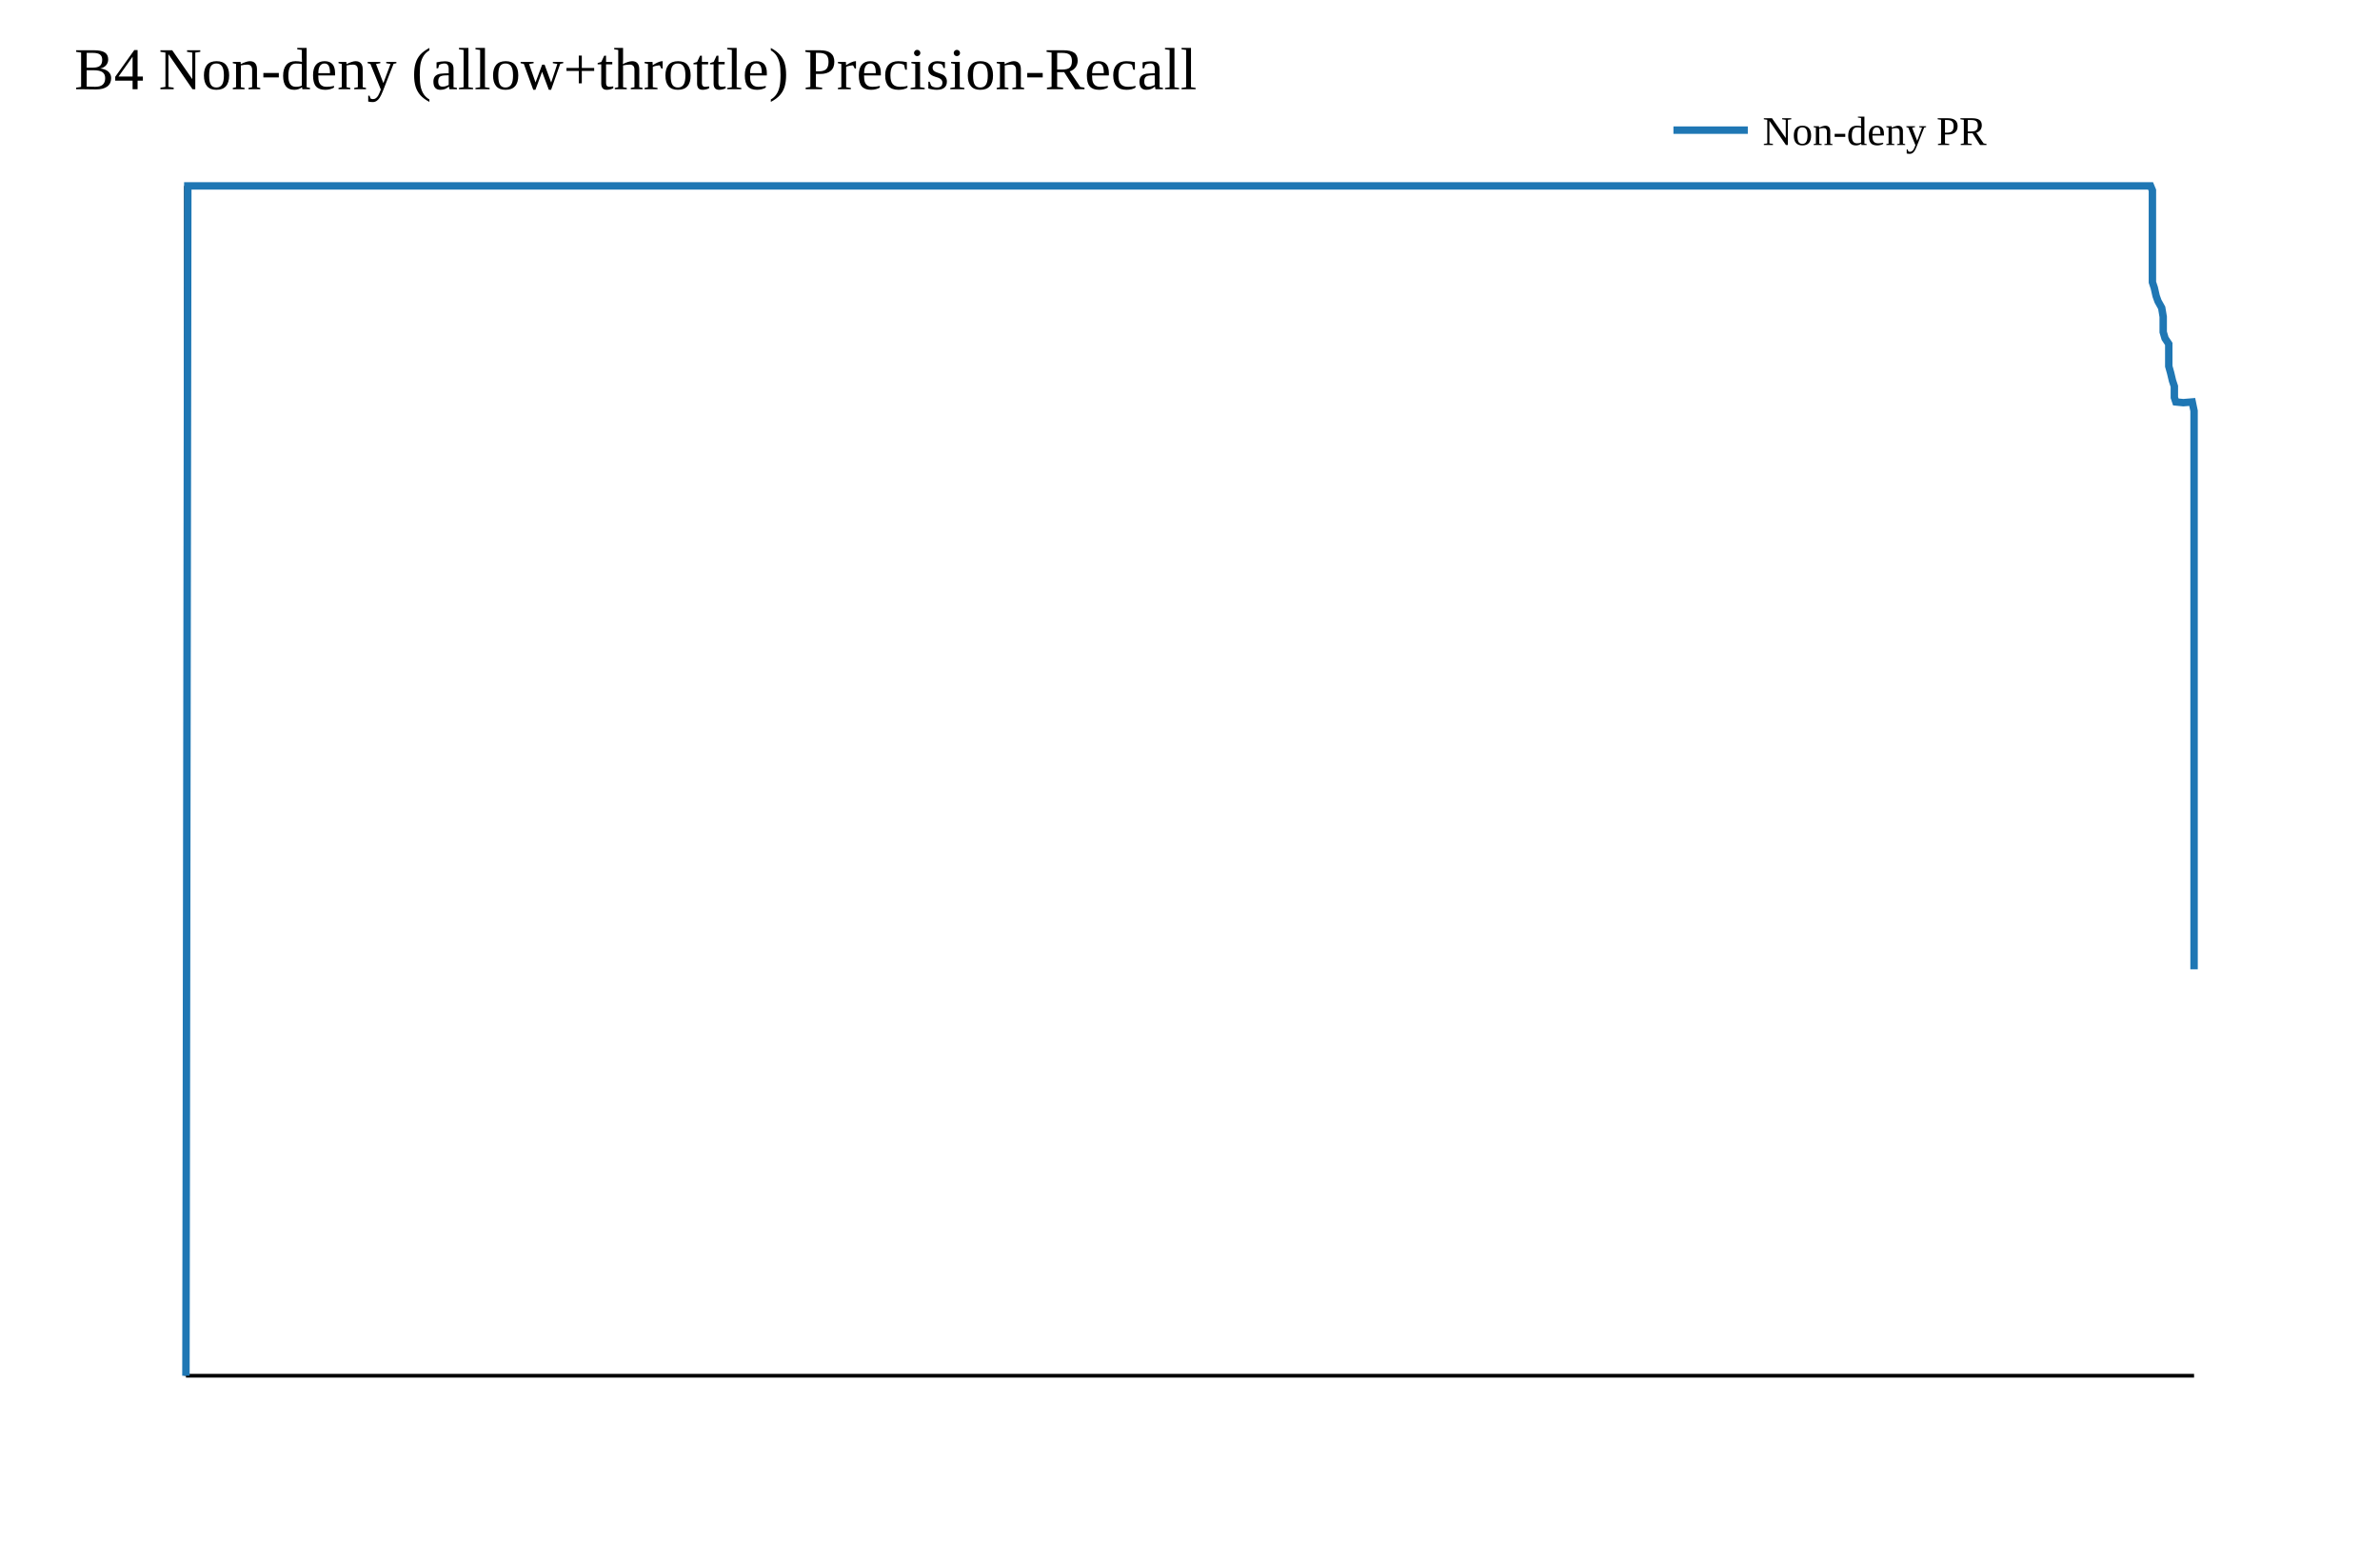
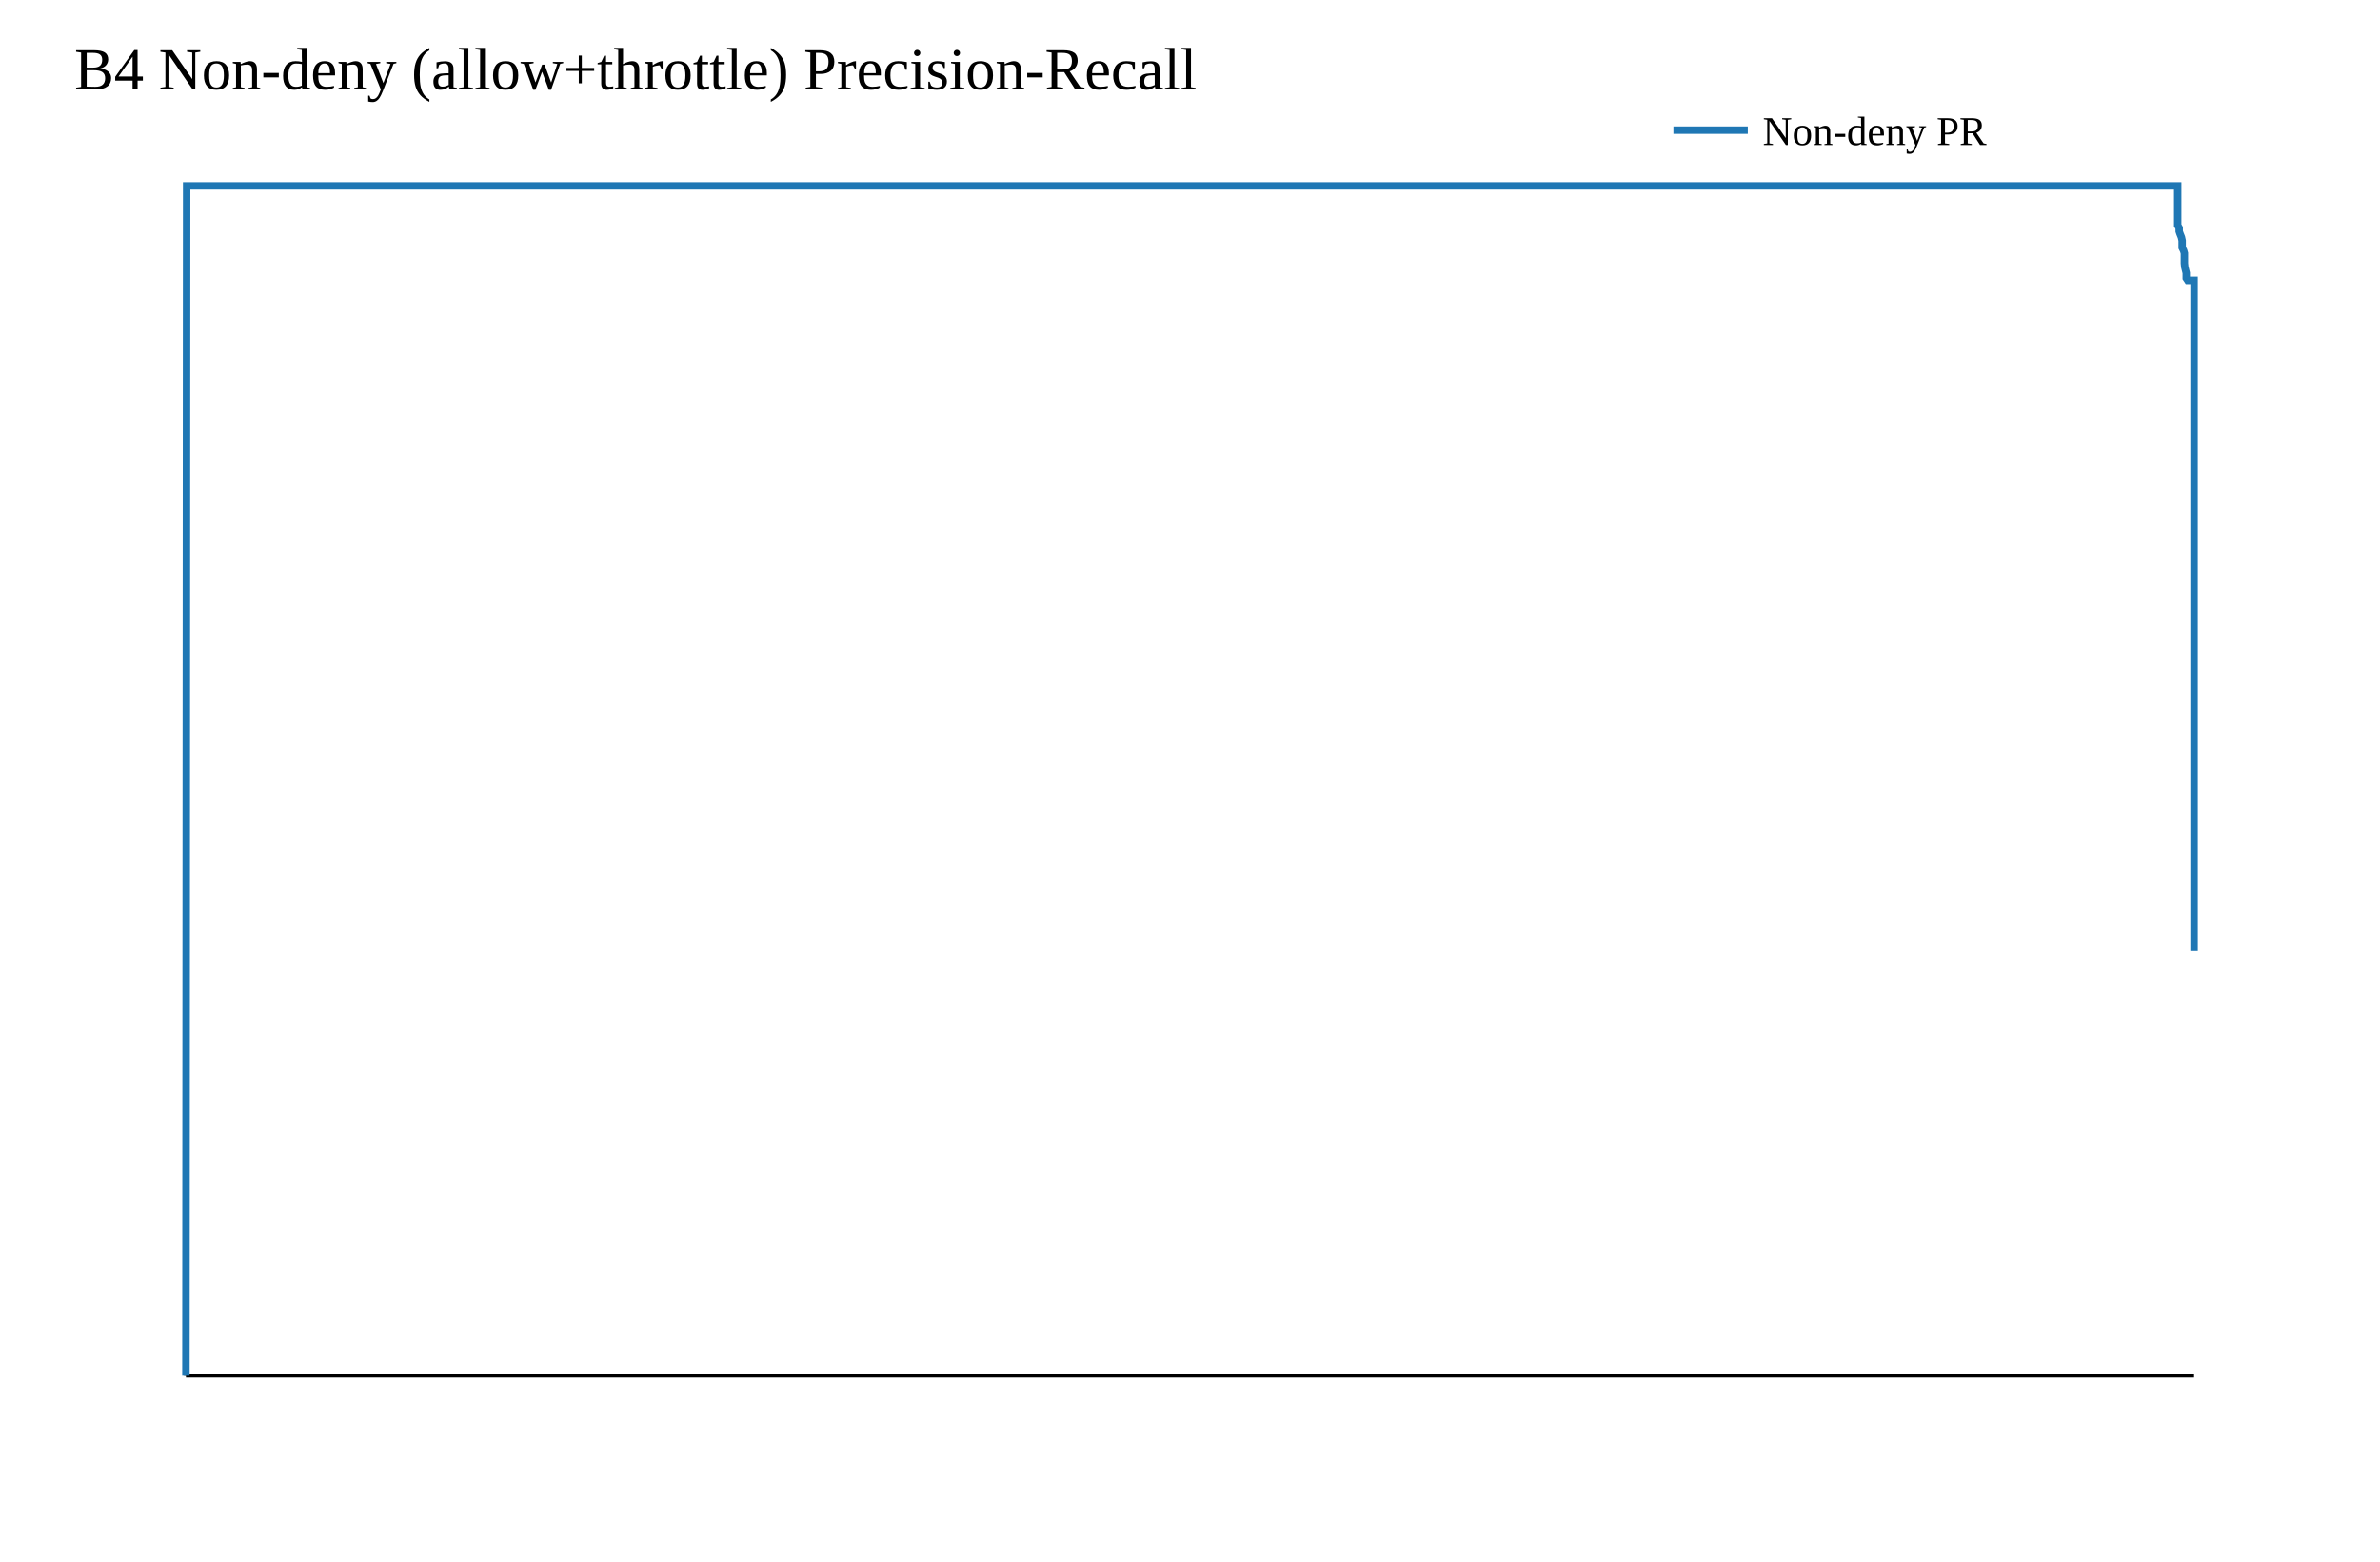
<svg xmlns="http://www.w3.org/2000/svg" width="640" height="420">
  <text x="20" y="24" font-size="16">B4 Non-deny (allow+throttle) Precision-Recall</text>
  <line x1="50" y1="370" x2="590" y2="370" stroke="black" />
  <line x1="50" y1="370" x2="50" y2="50" stroke="black" />
-   <polyline fill="none" stroke="#1f77b4" stroke-width="2" points="50.0,370.0 50.5,50.0 52.9,50.0 55.8,50.0 59.2,50.0 62.2,50.0 64.6,50.0 67.0,50.0 69.4,50.0 72.4,50.0 75.8,50.0 78.7,50.0 81.6,50.0 86.5,50.0 89.4,50.0 91.8,50.0 95.2,50.0 98.1,50.0 101.0,50.0 103.5,50.0 105.9,50.0 108.8,50.0 112.2,50.0 115.1,50.0 118.5,50.0 121.9,50.0 124.9,50.0 128.7,50.0 131.7,50.0 135.1,50.0 138.0,50.0 141.4,50.0 144.3,50.0 148.2,50.0 150.6,50.0 155.0,50.0 158.9,50.0 165.2,50.0 167.6,50.0 170.1,50.0 172.5,50.0 174.9,50.0 178.3,50.0 180.7,50.0 185.1,50.0 187.6,50.0 191.0,50.0 193.4,50.0 195.8,50.0 200.2,50.0 205.0,50.0 209.9,50.0 212.3,50.0 214.8,50.0 217.2,50.0 220.1,50.0 223.5,50.0 225.9,50.0 228.9,50.0 231.3,50.0 234.2,50.0 237.6,50.0 240.5,50.0 243.0,50.0 249.3,50.0 254.6,50.0 258.5,50.0 262.9,50.0 266.8,50.0 271.2,50.0 274.6,50.0 281.4,50.0 291.6,50.0 298.4,50.0 303.7,50.0 307.6,50.0 315.4,50.0 324.6,50.0 331.4,50.0 343.1,50.0 349.4,50.0 353.3,50.0 357.2,50.0 363.5,50.0 371.8,50.0 379.5,50.0 382.9,50.0 387.8,50.0 392.7,50.0 399.0,50.0 406.8,50.0 414.1,50.0 424.3,50.0 428.6,50.0 434.5,50.0 444.7,50.0 447.6,50.0 450.0,50.0 452.9,50.0 455.4,50.0 457.8,50.0 460.2,50.0 462.7,50.0 465.1,50.0 467.5,50.0 470.4,50.0 472.9,50.0 475.8,50.0 478.7,50.0 482.1,50.0 485.0,50.0 487.4,50.0 489.9,50.0 492.8,50.0 495.2,50.0 497.7,50.0 500.1,50.0 503.0,50.0 505.4,50.0 507.9,50.0 510.3,50.0 512.7,50.0 515.1,50.0 518.1,50.0 520.5,50.0 522.9,50.0 525.8,50.0 528.3,50.0 530.7,50.0 533.1,50.0 535.6,50.0 538.0,50.0 540.4,50.0 543.3,50.0 545.8,50.0 548.7,50.0 551.1,50.0 554.0,50.0 556.5,50.0 558.9,50.0 561.3,50.0 564.7,50.0 567.6,50.0 570.1,50.0 572.5,50.0 575.4,50.0 578.3,50.0 578.8,51.2 578.8,52.6 578.8,54.9 578.8,57.5 578.8,60.0 578.8,61.9 578.8,64.9 578.8,67.3 578.8,69.1 578.8,71.2 578.8,73.7 578.8,75.9 579.3,77.4 579.8,79.6 580.3,81.0 581.3,82.8 581.7,85.2 581.7,87.7 581.7,89.3 582.2,91.0 583.2,92.5 583.2,94.9 583.2,96.2 583.2,98.5 583.7,100.3 584.2,102.4 584.7,103.9 584.7,105.3 584.7,106.9 585.1,108.1 587.1,108.3 589.5,108.1 590.0,110.5 590.0,114.6 590.0,119.3 590.0,123.6 590.0,127.0 590.0,131.2 590.0,136.1 590.0,142.0 590.0,147.1 590.0,154.0 590.0,159.5 590.0,163.8 590.0,168.2 590.0,173.8 590.0,177.3 590.0,181.6 590.0,184.3 590.0,186.6 590.0,188.4 590.0,190.8 590.0,194.2 590.0,198.3 590.0,201.8 590.0,204.6 590.0,206.9 590.0,209.1 590.0,210.4 590.0,212.6 590.0,215.3 590.0,217.8 590.0,220.2 590.0,222.0 590.0,224.0 590.0,226.0 590.0,228.3 590.0,230.7 590.0,232.6 590.0,234.0 590.0,235.5 590.0,237.1 590.0,238.0 590.0,238.3 590.0,238.5 590.0,238.8 590.0,239.0 590.0,260.7" />
+   <polyline fill="none" stroke="#1f77b4" stroke-width="2" points="50.0,370.0 50.2,50.0 51.1,50.0 52.3,50.0 53.6,50.0 54.7,50.0 55.7,50.0 56.6,50.0 57.6,50.0 59.5,50.0 63.4,50.0 66.8,50.0 70.2,50.0 75.9,50.0 79.3,50.0 82.2,50.0 86.1,50.0 89.5,50.0 92.9,50.0 95.8,50.0 98.6,50.0 102.0,50.0 106.0,50.0 109.4,50.0 113.4,50.0 117.3,50.0 120.7,50.0 125.3,50.0 128.7,50.0 132.7,50.0 136.1,50.0 140.0,50.0 143.4,50.0 148.0,50.0 150.8,50.0 155.9,50.0 160.5,50.0 168.4,50.0 171.2,50.0 174.1,50.0 176.9,50.0 179.8,50.0 183.7,50.0 187.1,50.0 191.7,50.0 194.5,50.0 198.5,50.0 201.3,50.0 204.7,50.0 209.8,50.0 215.5,50.0 220.6,50.0 223.4,50.0 226.3,50.0 229.1,50.0 233.1,50.0 236.5,50.0 239.3,50.0 242.7,50.0 246.1,50.0 249.5,50.0 252.9,50.0 256.4,50.0 259.2,50.0 267.1,50.0 272.8,50.0 277.3,50.0 282.5,50.0 288.1,50.0 292.1,50.0 296.3,50.0 305.5,50.0 315.4,50.0 324.1,50.0 328.6,50.0 335.6,50.0 343.2,50.0 353.4,50.0 361.9,50.0 373.2,50.0 380.1,50.0 384.2,50.0 388.8,50.0 396.7,50.0 407.1,50.0 414.5,50.0 418.4,50.0 424.1,50.0 429.4,50.0 437.0,50.0 445.5,50.0 457.6,50.0 466.1,50.0 471.8,50.0 479.2,50.0 489.9,50.0 491.3,50.0 493.5,50.0 495.2,50.0 496.9,50.0 499.4,50.0 501.5,50.0 503.2,50.0 504.9,50.0 507.0,50.0 509.6,50.0 510.6,50.0 512.6,50.0 514.3,50.0 516.6,50.0 517.9,50.0 519.3,50.0 521.5,50.0 522.9,50.0 524.9,50.0 527.0,50.0 528.3,50.0 530.6,50.0 531.9,50.0 533.6,50.0 536.5,50.0 539.3,50.0 542.0,50.0 544.4,50.0 546.5,50.0 549.0,50.0 551.6,50.0 553.7,50.0 555.4,50.0 558.2,50.0 560.7,50.0 562.4,50.0 564.5,50.0 566.4,50.0 568.4,50.0 571.5,50.0 573.2,50.0 574.3,50.0 576.4,50.0 577.7,50.0 579.2,50.0 580.5,50.0 581.5,50.0 582.4,50.0 583.4,50.0 584.7,50.0 585.6,50.0 585.6,50.6 585.6,51.1 585.6,52.0 585.6,53.0 585.6,54.0 585.6,54.8 585.6,56.0 585.6,57.0 585.6,57.7 585.6,58.7 585.6,60.0 585.6,60.6 586.0,61.3 586.0,62.2 586.2,62.8 586.6,63.8 586.8,64.7 586.8,65.8 586.8,66.6 587.2,67.4 587.4,68.1 587.4,69.1 587.4,69.7 587.4,70.8 587.5,71.8 587.7,72.6 587.9,73.4 587.9,74.3 587.9,74.8 588.3,75.4 589.1,75.4 590.0,75.4 590.0,80.2 590.0,85.8 590.0,93.1 590.0,99.0 590.0,104.2 590.0,109.6 590.0,117.6 590.0,124.7 590.0,133.1 590.0,141.7 590.0,148.6 590.0,153.5 590.0,160.5 590.0,166.7 590.0,171.2 590.0,175.9 590.0,179.0 590.0,181.5 590.0,184.2 590.0,187.1 590.0,192.0 590.0,196.4 590.0,200.9 590.0,203.9 590.0,206.6 590.0,208.8 590.0,210.4 590.0,213.1 590.0,216.4 590.0,219.1 590.0,221.8 590.0,223.8 590.0,226.3 590.0,228.7 590.0,231.2 590.0,233.8 590.0,235.7 590.0,237.3 590.0,239.2 590.0,240.8 590.0,241.5 590.0,241.9 590.0,242.1 590.0,242.4 590.0,242.7 590.0,255.7" />
  <line x1="450" y1="35" x2="470" y2="35" stroke="#1f77b4" stroke-width="2" />
  <text x="474" y="39" font-size="11">Non-deny PR</text>
</svg>
